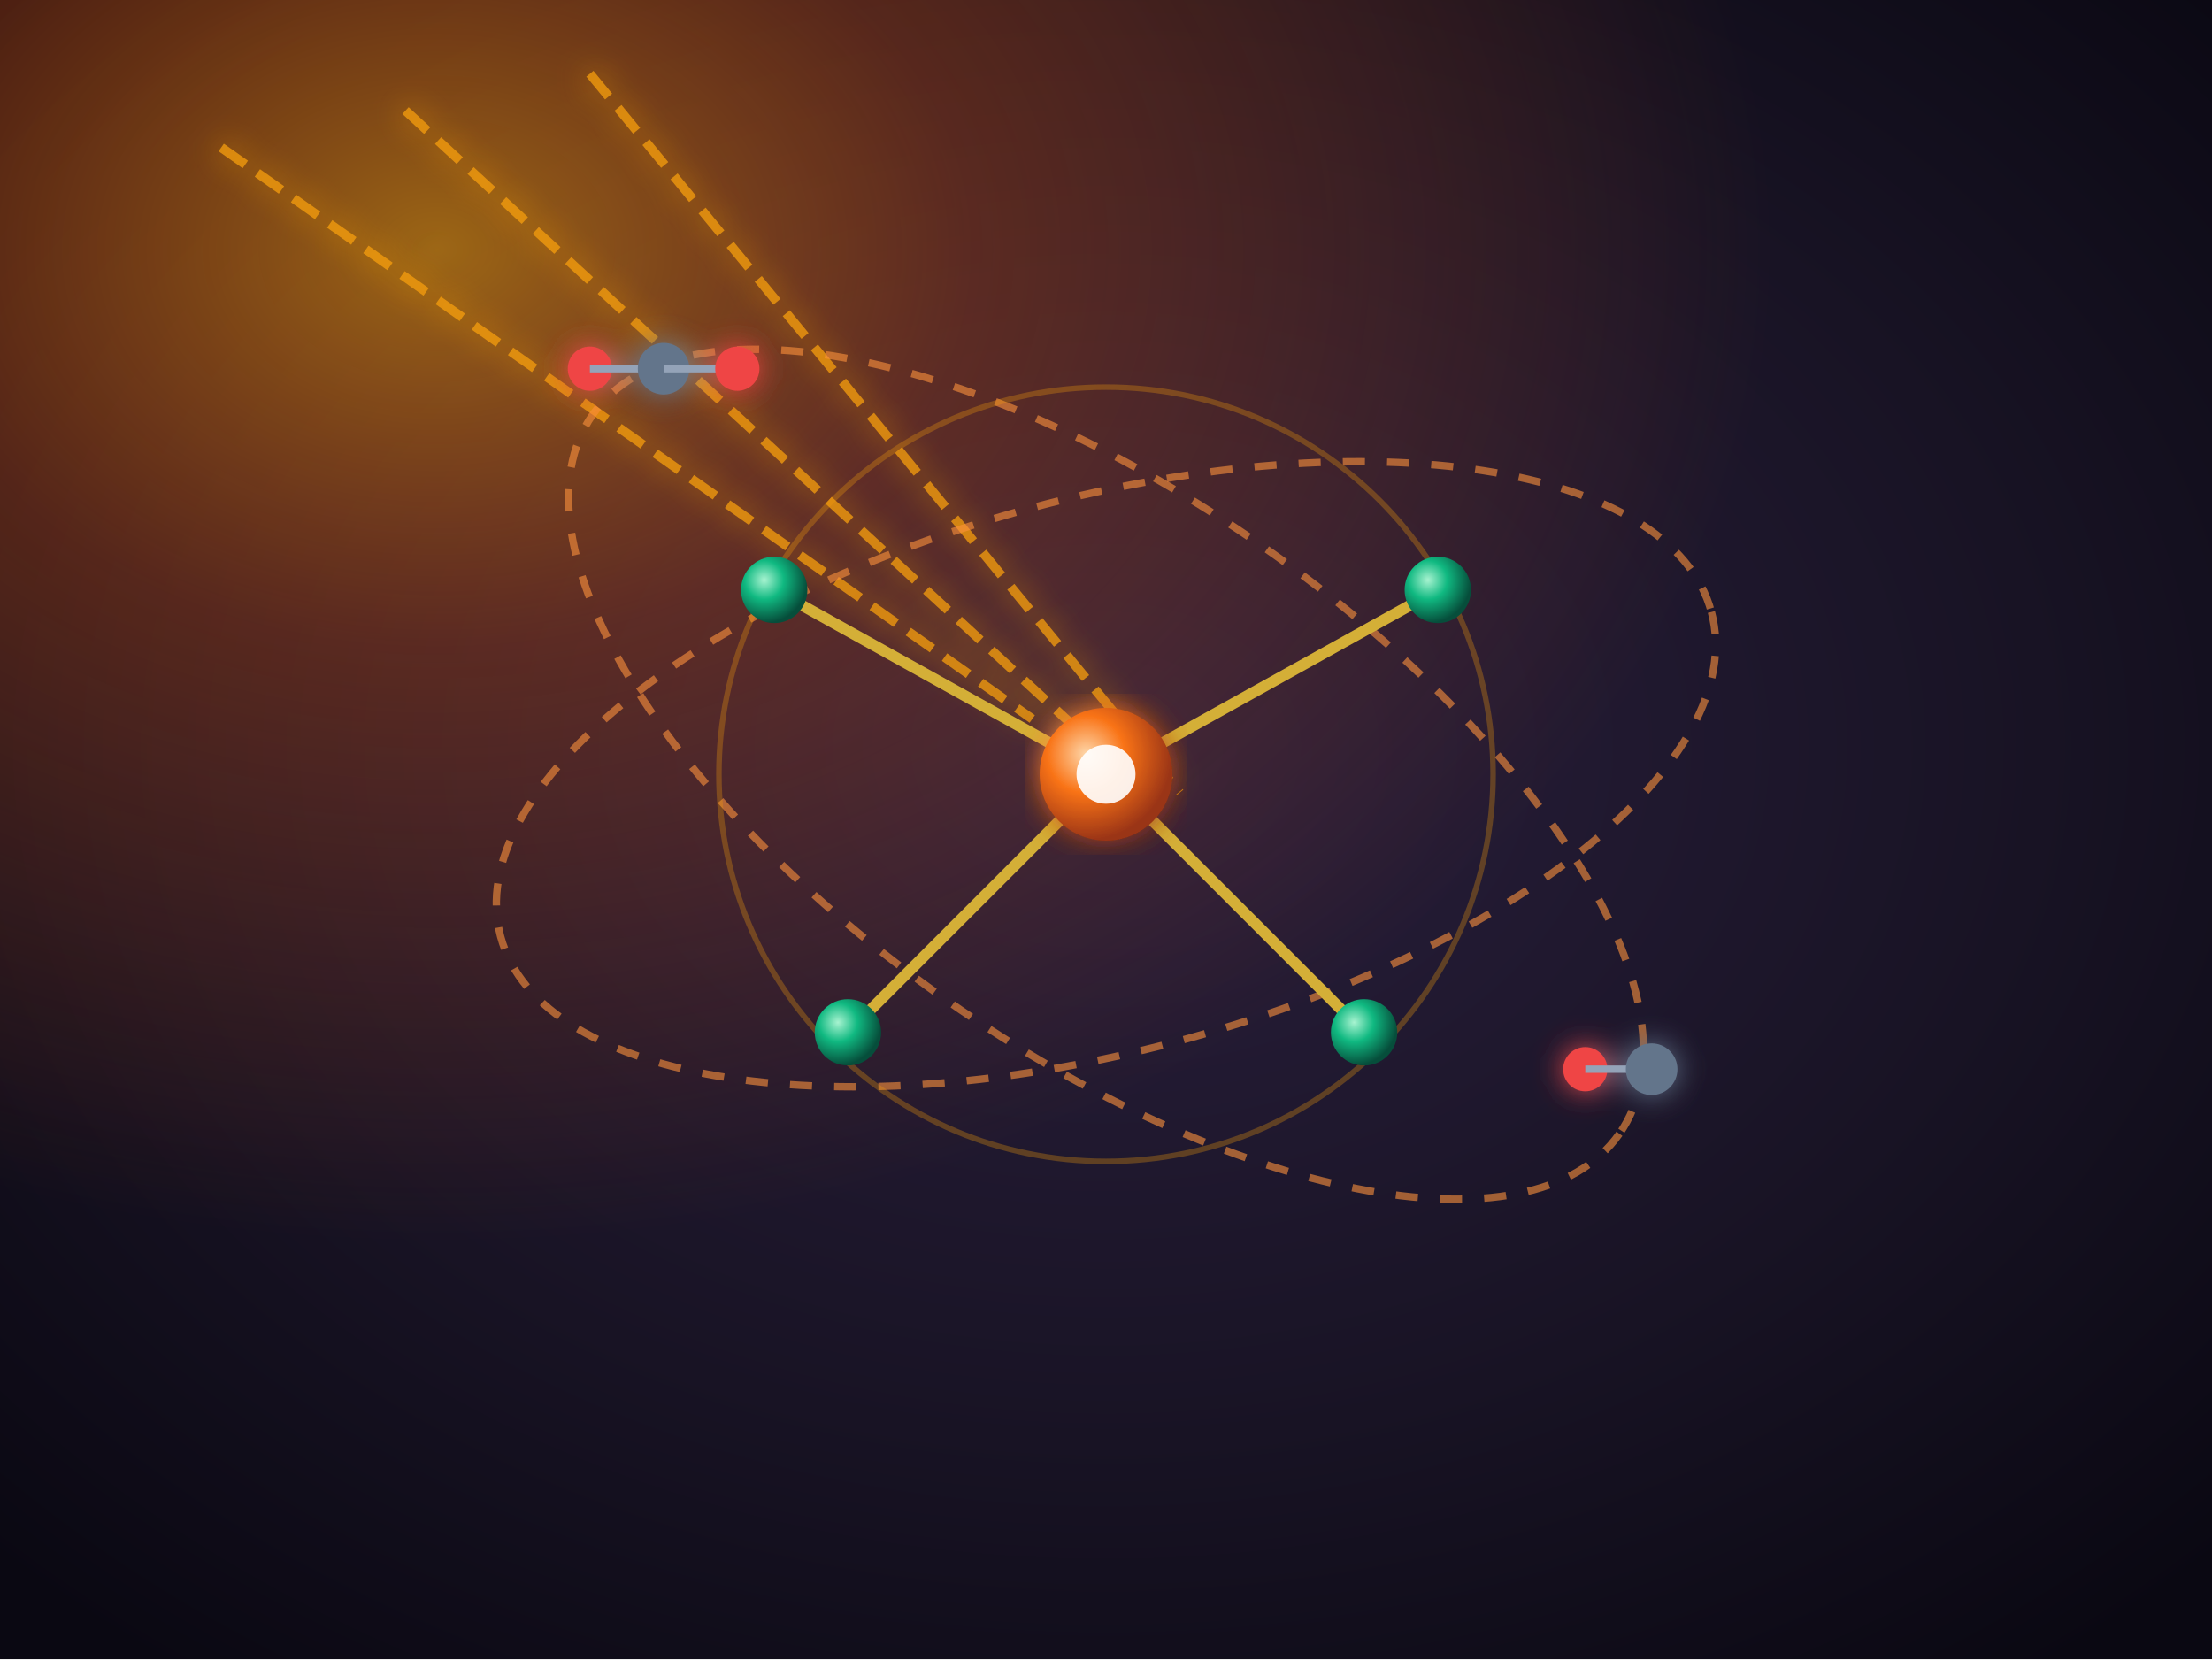
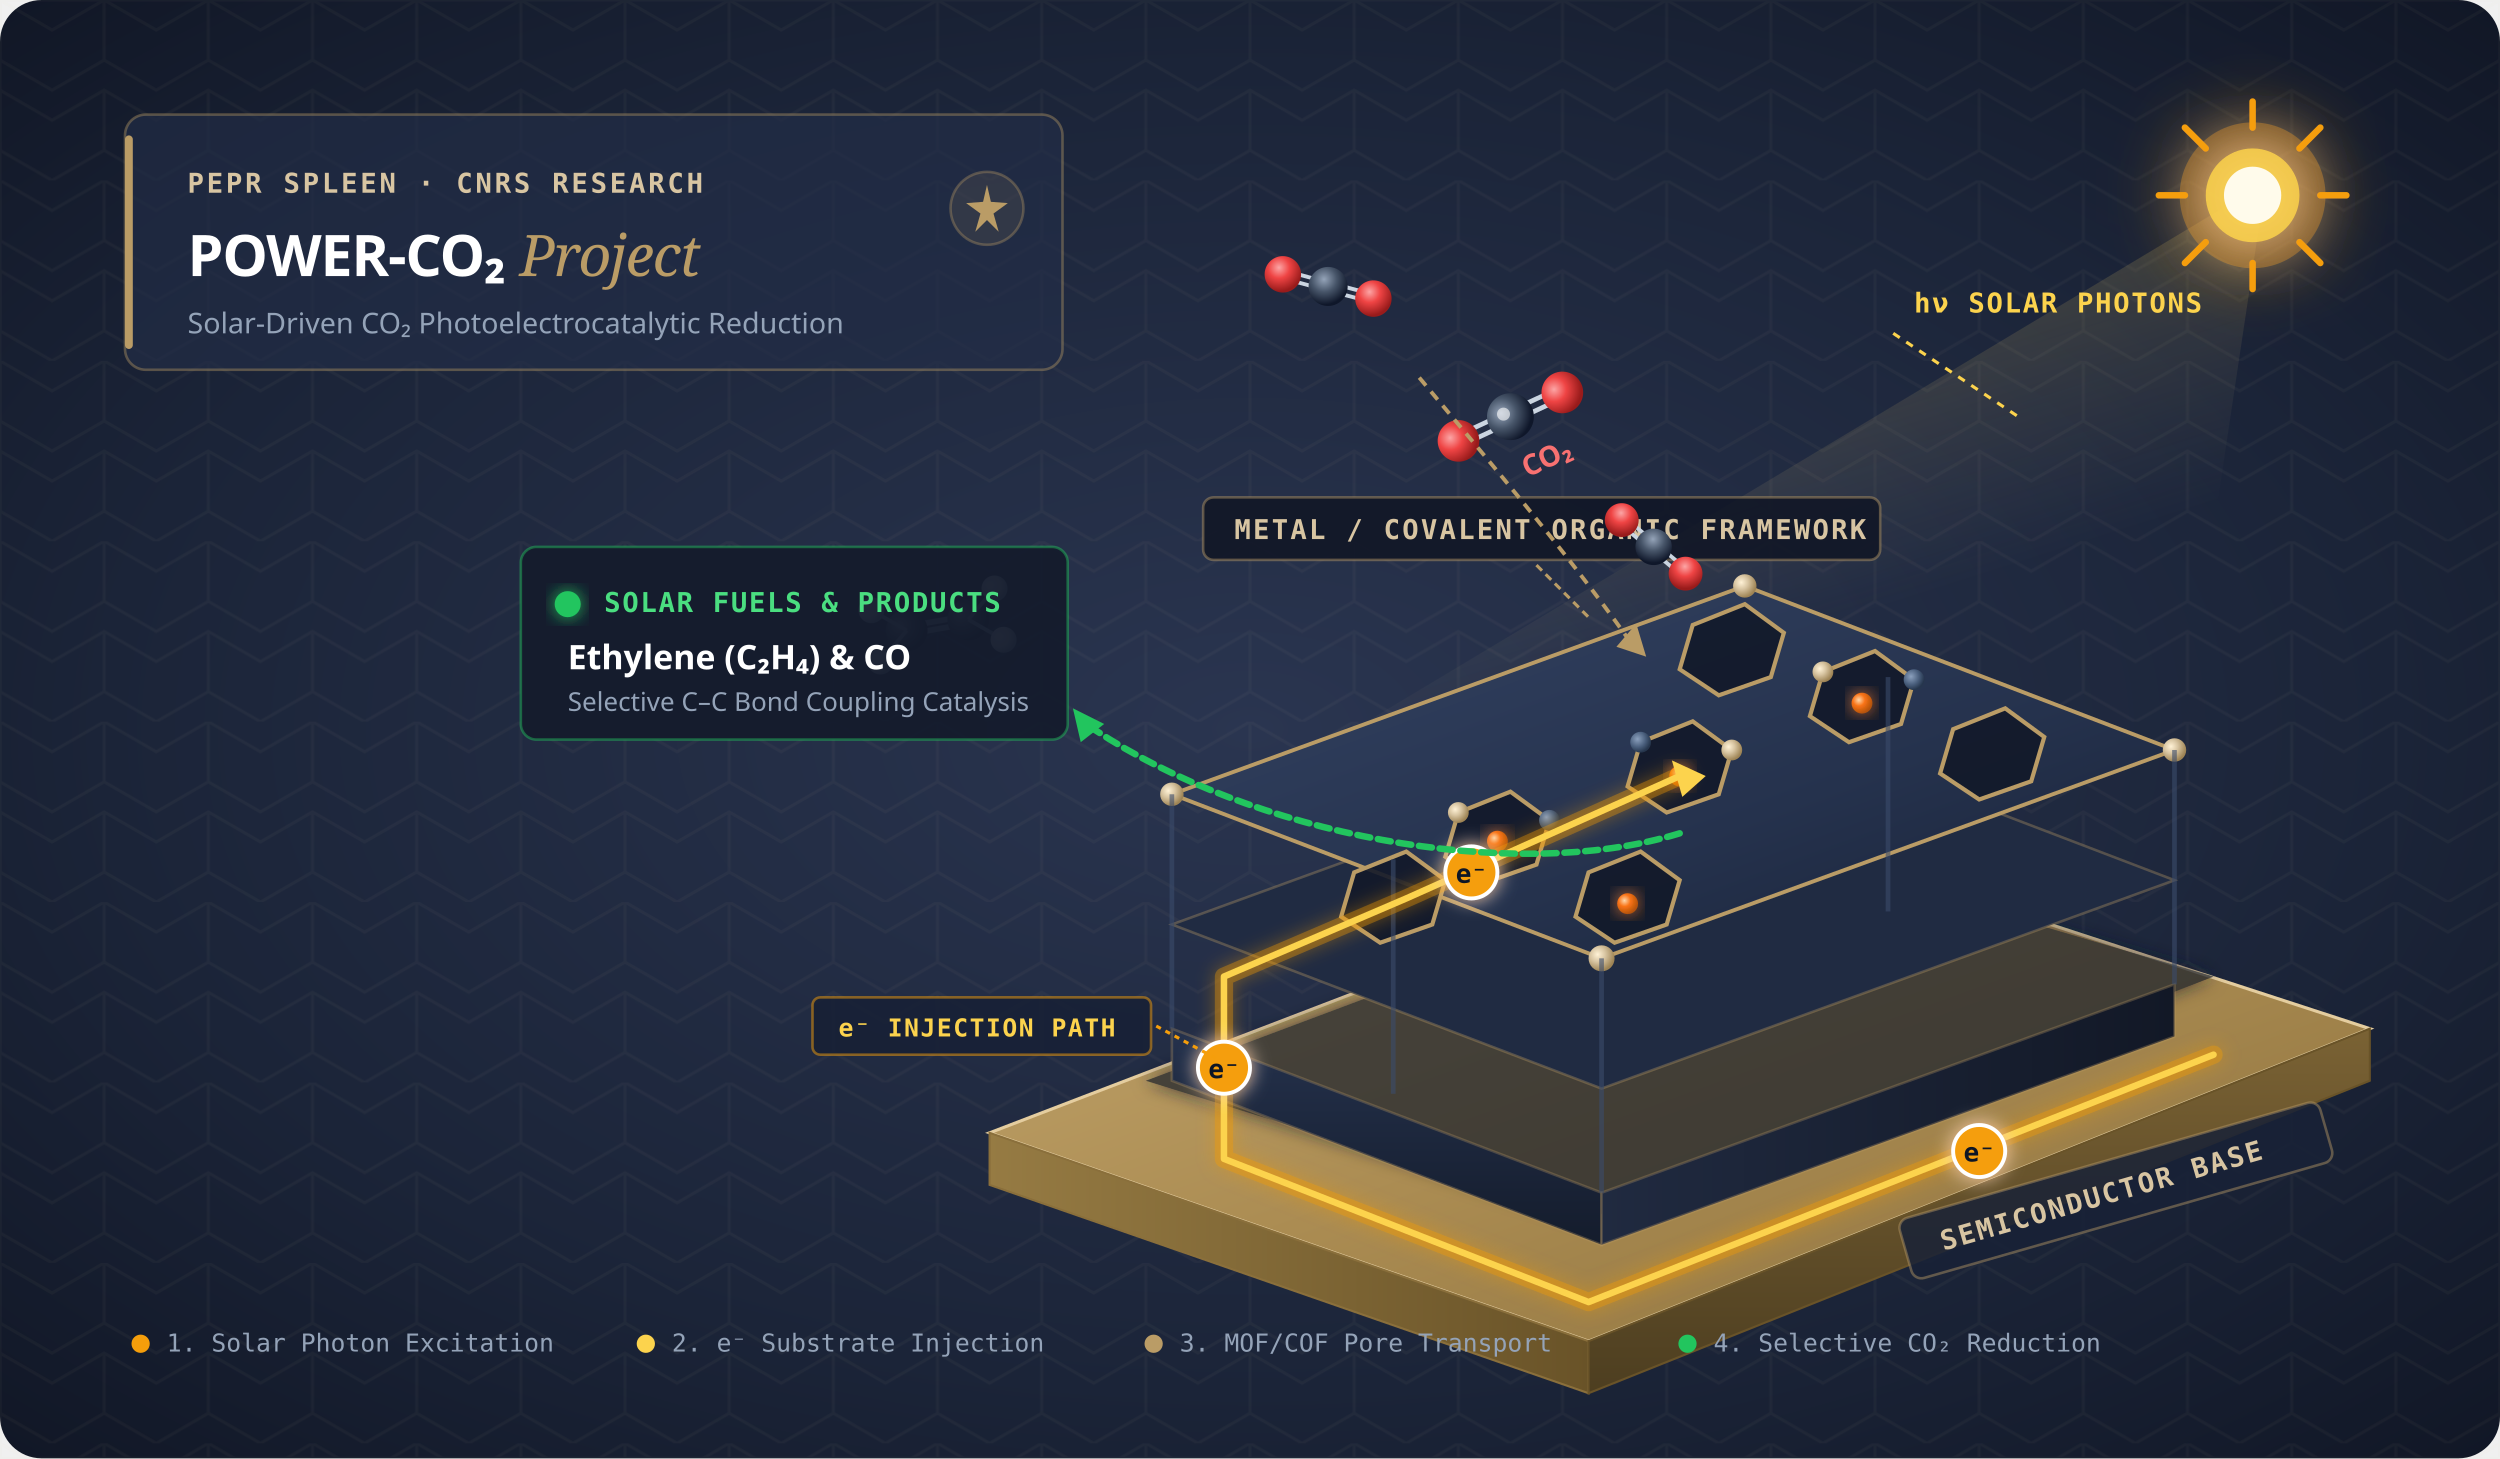
- <svg xmlns="http://www.w3.org/2000/svg" viewBox="0 0 600 450" width="100%" height="100%">
+ <svg xmlns="http://www.w3.org/2000/svg" viewBox="0 0 960 560" width="100%" height="100%" fill="none">
  <defs>
-     <radialGradient id="bgGrad2" cx="50%" cy="45%" r="70%">
-       <stop offset="0%" stop-color="#2a1f3d" />
-       <stop offset="60%" stop-color="#181324" />
-       <stop offset="100%" stop-color="#0a0812" />
-     </radialGradient>
-     <radialGradient id="sunGlow" cx="20%" cy="15%" r="60%">
-       <stop offset="0%" stop-color="#f59e0b" stop-opacity="0.6" />
-       <stop offset="40%" stop-color="#ea580c" stop-opacity="0.3" />
-       <stop offset="100%" stop-color="#ea580c" stop-opacity="0" />
-     </radialGradient>
-     <radialGradient id="catalystCore" cx="35%" cy="35%" r="65%">
-       <stop offset="0%" stop-color="#fed7aa" />
-       <stop offset="45%" stop-color="#f97316" />
-       <stop offset="100%" stop-color="#9a3412" />
-     </radialGradient>
-     <radialGradient id="tealNode" cx="35%" cy="35%" r="65%">
-       <stop offset="0%" stop-color="#a7f3d0" />
-       <stop offset="45%" stop-color="#10b981" />
-       <stop offset="100%" stop-color="#064e3b" />
-     </radialGradient>
-     <filter id="laserGlow">
-       <feGaussianBlur stdDeviation="4" result="blur" />
+     <radialGradient id="cardBgGrad" cx="50%" cy="50%" r="70%">
+       <stop offset="0%" stop-color="#2a3550" />
+       <stop offset="65%" stop-color="#1b2438" />
+       <stop offset="100%" stop-color="#111726" />
+     </radialGradient>
+     <linearGradient id="solarRayGrad" x1="0%" y1="0%" x2="45%" y2="85%">
+       <stop offset="0%" stop-color="#f59e0b" stop-opacity="0.45" />
+       <stop offset="35%" stop-color="#fcd34d" stop-opacity="0.22" />
+       <stop offset="100%" stop-color="#d8c5a2" stop-opacity="0" />
+     </linearGradient>
+     <linearGradient id="semiconductorTop" x1="0%" y1="0%" x2="100%" y2="100%">
+       <stop offset="0%" stop-color="#c5a870" />
+       <stop offset="50%" stop-color="#ab8c52" />
+       <stop offset="100%" stop-color="#8a6f3b" />
+     </linearGradient>
+     <linearGradient id="semiconductorSide" x1="0%" y1="0%" x2="0%" y2="100%">
+       <stop offset="0%" stop-color="#7a6234" />
+       <stop offset="100%" stop-color="#4d3e20" />
+     </linearGradient>
+     <linearGradient id="semiconductorFront" x1="0%" y1="0%" x2="100%" y2="0%">
+       <stop offset="0%" stop-color="#967b43" />
+       <stop offset="100%" stop-color="#695328" />
+     </linearGradient>
+     <linearGradient id="frameworkTopGrad" x1="0%" y1="0%" x2="100%" y2="100%">
+       <stop offset="0%" stop-color="#344363" />
+       <stop offset="60%" stop-color="#25324d" />
+       <stop offset="100%" stop-color="#182136" />
+     </linearGradient>
+     <linearGradient id="frameworkFrontGrad" x1="0%" y1="0%" x2="0%" y2="100%">
+       <stop offset="0%" stop-color="#25324d" />
+       <stop offset="100%" stop-color="#141c2c" />
+     </linearGradient>
+     <linearGradient id="frameworkSideGrad" x1="0%" y1="0%" x2="100%" y2="0%">
+       <stop offset="0%" stop-color="#202a40" />
+       <stop offset="100%" stop-color="#121826" />
+     </linearGradient>
+     <filter id="glow" x="-30%" y="-30%" width="160%" height="160%">
+       <feGaussianBlur stdDeviation="3.5" result="blur" />
      <feMerge>
        <feMergeNode in="blur" />
        <feMergeNode in="SourceGraphic" />
      </feMerge>
    </filter>
+     <filter id="sunGlow" x="-50%" y="-50%" width="200%" height="200%">
+       <feGaussianBlur stdDeviation="12" result="blur" />
+       <feMerge>
+         <feMergeNode in="blur" />
+         <feMergeNode in="SourceGraphic" />
+       </feMerge>
+     </filter>
+     <radialGradient id="goldNode" cx="35%" cy="35%" r="65%">
+       <stop offset="0%" stop-color="#fff2d6" />
+       <stop offset="45%" stop-color="#d8c5a2" />
+       <stop offset="100%" stop-color="#9e8455" />
+     </radialGradient>
+     <radialGradient id="slateNode" cx="35%" cy="35%" r="65%">
+       <stop offset="0%" stop-color="#8ba0bd" />
+       <stop offset="60%" stop-color="#4a5f7d" />
+       <stop offset="100%" stop-color="#26364d" />
+     </radialGradient>
+     <radialGradient id="catalystActiveSite" cx="35%" cy="35%" r="65%">
+       <stop offset="0%" stop-color="#fed7aa" />
+       <stop offset="45%" stop-color="#f97316" />
+       <stop offset="100%" stop-color="#b45309" />
+     </radialGradient>
+     <radialGradient id="oxygenAtom" cx="35%" cy="35%" r="65%">
+       <stop offset="0%" stop-color="#fca5a5" />
+       <stop offset="45%" stop-color="#ef4444" />
+       <stop offset="100%" stop-color="#991b1b" />
+     </radialGradient>
+     <radialGradient id="carbonAtom" cx="35%" cy="35%" r="65%">
+       <stop offset="0%" stop-color="#94a3b8" />
+       <stop offset="50%" stop-color="#475569" />
+       <stop offset="100%" stop-color="#0f172a" />
+     </radialGradient>
+     <radialGradient id="hydrogenAtom" cx="35%" cy="35%" r="65%">
+       <stop offset="0%" stop-color="#ffffff" />
+       <stop offset="60%" stop-color="#e2e8f0" />
+       <stop offset="100%" stop-color="#94a3b8" />
+     </radialGradient>
  </defs>
-   <rect width="100%" height="100%" fill="url(#bgGrad2)" />
-   <rect width="100%" height="100%" fill="url(#sunGlow)" />
-   <g stroke="#f59e0b" stroke-width="2.5" stroke-dasharray="8 4" stroke-opacity="0.75" filter="url(#laserGlow)">
-     <line x1="60" y1="40" x2="280" y2="195" />
-     <line x1="110" y1="30" x2="300" y2="205" />
-     <line x1="160" y1="20" x2="320" y2="215" />
-   </g>
-   <g stroke="#fb923c" stroke-width="2" stroke-opacity="0.6" fill="none">
-     <ellipse cx="300" cy="210" rx="170" ry="75" stroke-dasharray="6 6" transform="rotate(-15 300 210)" />
-     <ellipse cx="300" cy="210" rx="170" ry="75" stroke-dasharray="6 6" transform="rotate(35 300 210)" />
-     <circle cx="300" cy="210" r="105" stroke="#f59e0b" stroke-opacity="0.3" stroke-width="1.5" />
-   </g>
-   <g stroke="#d4af37" stroke-width="3" stroke-linecap="round">
-     <line x1="300" y1="210" x2="210" y2="160" />
-     <line x1="300" y1="210" x2="390" y2="160" />
-     <line x1="300" y1="210" x2="230" y2="280" />
-     <line x1="300" y1="210" x2="370" y2="280" />
-   </g>
-   <circle cx="300" cy="210" r="18" fill="url(#catalystCore)" filter="url(#laserGlow)" />
-   <circle cx="300" cy="210" r="8" fill="#ffffff" fill-opacity="0.9" />
-   <circle cx="210" cy="160" r="9" fill="url(#tealNode)" />
-   <circle cx="390" cy="160" r="9" fill="url(#tealNode)" />
-   <circle cx="230" cy="280" r="9" fill="url(#tealNode)" />
-   <circle cx="370" cy="280" r="9" fill="url(#tealNode)" />
-   <g filter="url(#laserGlow)">
-     <circle cx="160" cy="100" r="6" fill="#ef4444" />
-     <line x1="160" y1="100" x2="180" y2="100" stroke="#94a3b8" stroke-width="2" />
-     <circle cx="180" cy="100" r="7" fill="#64748b" />
-     <line x1="180" y1="100" x2="200" y2="100" stroke="#94a3b8" stroke-width="2" />
-     <circle cx="200" cy="100" r="6" fill="#ef4444" />
-     <circle cx="430" cy="290" r="6" fill="#ef4444" />
-     <line x1="430" y1="290" x2="448" y2="290" stroke="#94a3b8" stroke-width="2" />
-     <circle cx="448" cy="290" r="7" fill="#64748b" />
+   <rect width="100%" height="100%" rx="16" fill="url(#cardBgGrad)" />
+   <g opacity="0.04" stroke="#d8c5a2" stroke-width="1.2">
+     <pattern id="hexGrid" width="40" height="69.28" patternUnits="userSpaceOnUse">
+       <path d="M 40 0 L 20 11.55 L 0 0 L 0 23.09 L 20 34.64 L 40 23.09 Z M 0 34.64 L 20 46.19 L 40 34.64 L 40 57.74 L 20 69.28 L 0 57.74 Z" />
+     </pattern>
+     <rect width="100%" height="100%" fill="url(#hexGrid)" />
+   </g>
+   <g transform="translate(48, 44)">
+     <rect width="360" height="98" rx="8" fill="rgba(34, 45, 71, 0.65)" stroke="rgba(186, 156, 102, 0.40)" stroke-width="1" />
+     <rect x="0" y="8" width="3" height="82" rx="1.5" fill="#ba9c66" />
+     <text x="24" y="30" font-family="'Space Mono', monospace" font-size="10.5" font-weight="700" letter-spacing="0.1em" fill="#d8c5a2">PEPR SPLEEN · CNRS RESEARCH</text>
+     <text x="24" y="62" font-family="'Plus Jakarta Sans', sans-serif" font-size="22" font-weight="700" letter-spacing="-0.02em" fill="#ffffff">
+       POWER-CO₂ <tspan font-family="'Cormorant Garamond', Georgia, serif" font-weight="400" font-style="italic" fill="#ba9c66">Project</tspan>
+     </text>
+     <text x="24" y="84" font-family="'Plus Jakarta Sans', sans-serif" font-size="11" font-weight="500" fill="#94a3b8">
+       Solar-Driven CO₂ Photoelectrocatalytic Reduction
+     </text>
+     <g transform="translate(315, 20)">
+       <circle cx="16" cy="16" r="14" fill="rgba(186, 156, 102, 0.12)" stroke="rgba(186, 156, 102, 0.35)" stroke-width="1" />
+       <path d="M16 7 L17.5 13.5 L24 14 L18.5 18 L20.5 25 L16 20.5 L11.5 25 L13.5 18 L8 14 L14.5 13.5 Z" fill="#ba9c66" />
+     </g>
+   </g>
+   <polygon points="870 70, 520 280, 840 270" fill="url(#solarRayGrad)" />
+   <g transform="translate(865, 75)" filter="url(#sunGlow)">
+     <circle cx="0" cy="0" r="28" fill="#f59e0b" opacity="0.35" />
+     <circle cx="0" cy="0" r="18" fill="#fcd34d" opacity="0.85" />
+     <circle cx="0" cy="0" r="11" fill="#fffbeb" />
+     <g stroke="#f59e0b" stroke-width="2.5" stroke-linecap="round">
+       <line x1="0" y1="-26" x2="0" y2="-36" />
+       <line x1="0" y1="26" x2="0" y2="36" />
+       <line x1="-26" y1="0" x2="-36" y2="0" />
+       <line x1="26" y1="0" x2="36" y2="0" />
+       <line x1="-18" y1="-18" x2="-26" y2="-26" />
+       <line x1="18" y1="18" x2="26" y2="26" />
+       <line x1="-18" y1="18" x2="-26" y2="26" />
+       <line x1="18" y1="-18" x2="26" y2="-26" />
+     </g>
+   </g>
+   <g transform="translate(735, 120)">
+     <text x="0" y="0" font-family="'Space Mono', monospace" font-size="10.5" font-weight="700" fill="#fcd34d" letter-spacing="0.06em">hν SOLAR PHOTONS</text>
+     <path d="M-8 8 L40 40" stroke="#fcd34d" stroke-width="1.2" stroke-dasharray="3 3" />
+   </g>
+   <g id="semiconductor-base">
+     <polygon points="380 435, 680 320, 910 395, 610 515" fill="url(#semiconductorTop)" stroke="#e4cd9f" stroke-width="1.2" />
+     <polygon points="380 435, 610 515, 610 535, 380 455" fill="url(#semiconductorFront)" stroke="#8a6f3b" stroke-width="0.8" />
+     <polygon points="610 515, 910 395, 910 415, 610 535" fill="url(#semiconductorSide)" stroke="#695328" stroke-width="0.8" />
+     <g transform="translate(740, 480) rotate(-16)">
+       <rect x="-8" y="-14" width="168" height="24" rx="4" fill="rgba(24, 33, 54, 0.85)" stroke="rgba(186, 156, 102, 0.45)" stroke-width="1" />
+       <text x="6" y="2" font-family="'Space Mono', monospace" font-size="10.5" font-weight="700" letter-spacing="0.08em" fill="#d8c5a2">SEMICONDUCTOR BASE</text>
+     </g>
+   </g>
+   <g id="porous-framework-slab">
+     <polygon points="440 415, 680 325, 850 375, 610 468" fill="#141c2b" opacity="0.7" filter="url(#glow)" />
+     <polygon points="450 395, 615 458, 615 478, 450 415" fill="url(#frameworkFrontGrad)" stroke="rgba(186, 156, 102, 0.3)" stroke-width="1" />
+     <polygon points="615 458, 835 378, 835 398, 615 478" fill="url(#frameworkSideGrad)" stroke="rgba(186, 156, 102, 0.3)" stroke-width="1" />
+     <polygon points="450 355, 615 418, 835 338, 670 275" fill="#202b42" stroke="rgba(186, 156, 102, 0.35)" stroke-width="1" />
+     <polygon points="450 305, 615 368, 835 288, 670 225" fill="url(#frameworkTopGrad)" stroke="#ba9c66" stroke-width="1.5" />
+     <g stroke="#ba9c66" stroke-width="1.6" fill="rgba(18, 25, 41, 0.9)">
+       <polygon points="630 285, 650 277, 665 288, 660 305, 640 312, 625 302" />
+       <polygon points="560 312, 580 304, 595 315, 590 332, 570 339, 555 329" />
+       <polygon points="700 258, 720 250, 735 261, 730 278, 710 285, 695 275" />
+       <polygon points="610 335, 630 327, 645 338, 640 355, 620 362, 605 352" />
+       <polygon points="650 240, 670 232, 685 243, 680 260, 660 267, 645 257" />
+       <polygon points="520 335, 540 327, 555 338, 550 355, 530 362, 515 352" />
+       <polygon points="750 280, 770 272, 785 283, 780 300, 760 307, 745 297" />
+     </g>
+     <g>
+       <circle cx="450" cy="305" r="4.5" fill="url(#goldNode)" />
+       <circle cx="615" cy="368" r="5" fill="url(#goldNode)" />
+       <circle cx="835" cy="288" r="4.5" fill="url(#goldNode)" />
+       <circle cx="670" cy="225" r="4.5" fill="url(#goldNode)" />
+       <circle cx="630" cy="285" r="4" fill="url(#slateNode)" />
+       <circle cx="665" cy="288" r="4" fill="url(#goldNode)" />
+       <circle cx="560" cy="312" r="4" fill="url(#goldNode)" />
+       <circle cx="595" cy="315" r="4" fill="url(#slateNode)" />
+       <circle cx="700" cy="258" r="4" fill="url(#goldNode)" />
+       <circle cx="735" cy="261" r="4" fill="url(#slateNode)" />
+       <circle cx="645" cy="298" r="4" fill="url(#catalystActiveSite)" filter="url(#glow)" />
+       <circle cx="575" cy="323" r="4" fill="url(#catalystActiveSite)" filter="url(#glow)" />
+       <circle cx="715" cy="270" r="4" fill="url(#catalystActiveSite)" filter="url(#glow)" />
+       <circle cx="625" cy="347" r="4" fill="url(#catalystActiveSite)" filter="url(#glow)" />
+     </g>
+     <g stroke="#3a4b6b" stroke-width="1.8" opacity="0.6">
+       <line x1="450" y1="305" x2="450" y2="395" />
+       <line x1="615" y1="368" x2="615" y2="458" />
+       <line x1="835" y1="288" x2="835" y2="378" />
+       <line x1="535" y1="330" x2="535" y2="420" />
+       <line x1="725" y1="260" x2="725" y2="350" />
+     </g>
+     <g transform="translate(470, 205)">
+       <rect x="-8" y="-14" width="260" height="24" rx="4" fill="rgba(17, 23, 38, 0.90)" stroke="rgba(186, 156, 102, 0.45)" stroke-width="1" />
+       <text x="4" y="2" font-family="'Space Mono', monospace" font-size="10.5" font-weight="700" letter-spacing="0.08em" fill="#d8c5a2">METAL / COVALENT ORGANIC FRAMEWORK</text>
+       <path d="M120 12 L140 32" stroke="#ba9c66" stroke-width="1.2" stroke-dasharray="3 2" />
+     </g>
+   </g>
+   <g id="electron-pathway">
+     <path d="M 850 405 L 610 500 L 470 445 L 470 375 L 540 345 L 645 298" fill="none" stroke="#f59e0b" stroke-width="7" stroke-opacity="0.35" stroke-linecap="round" stroke-linejoin="round" filter="url(#glow)" />
+     <path d="M 850 405 L 610 500 L 470 445 L 470 375 L 540 345 L 645 298" fill="none" stroke="#fcd34d" stroke-width="2.5" stroke-linecap="round" stroke-linejoin="round" />
+     <polygon points="642 292, 655 298, 646 306" fill="#fcd34d" />
+     <g filter="url(#glow)">
+       <g transform="translate(760, 442)">
+         <circle cx="0" cy="0" r="10" fill="#f59e0b" stroke="#ffffff" stroke-width="1.5" />
+         <text x="-6" y="4" font-family="'Space Mono', monospace" font-size="10" font-weight="700" fill="#111726">e⁻</text>
+       </g>
+       <g transform="translate(470, 410)">
+         <circle cx="0" cy="0" r="10" fill="#f59e0b" stroke="#ffffff" stroke-width="1.5" />
+         <text x="-6" y="4" font-family="'Space Mono', monospace" font-size="10" font-weight="700" fill="#111726">e⁻</text>
+       </g>
+       <g transform="translate(565, 335)">
+         <circle cx="0" cy="0" r="10" fill="#f59e0b" stroke="#ffffff" stroke-width="1.5" />
+         <text x="-6" y="4" font-family="'Space Mono', monospace" font-size="10" font-weight="700" fill="#111726">e⁻</text>
+       </g>
+     </g>
+     <g transform="translate(320, 395)">
+       <rect x="-8" y="-12" width="130" height="22" rx="3" fill="rgba(24, 33, 54, 0.9)" stroke="rgba(245, 158, 11, 0.5)" stroke-width="1" />
+       <text x="2" y="3" font-family="'Space Mono', monospace" font-size="9.5" font-weight="700" fill="#fcd34d" letter-spacing="0.06em">e⁻ INJECTION PATH</text>
+       <line x1="124" y1="-1" x2="148" y2="12" stroke="#f59e0b" stroke-width="1.2" stroke-dasharray="2 2" />
+     </g>
+   </g>
+   <g id="co2-molecules">
+     <g transform="translate(580, 160) rotate(-25)">
+       <line x1="-16" y1="-2" x2="16" y2="-2" stroke="#cbd5e1" stroke-width="1.8" />
+       <line x1="-16" y1="2" x2="16" y2="2" stroke="#cbd5e1" stroke-width="1.8" />
+       <circle cx="0" cy="0" r="9" fill="url(#carbonAtom)" />
+       <circle cx="-2" cy="-2" r="2.5" fill="#ffffff" opacity="0.6" />
+       <circle cx="-22" cy="0" r="8" fill="url(#oxygenAtom)" />
+       <circle cx="22" cy="0" r="8" fill="url(#oxygenAtom)" />
+       <text x="-4" y="24" font-family="'Plus Jakarta Sans', sans-serif" font-size="11" font-weight="700" fill="#f87171">CO₂</text>
+     </g>
+     <g transform="translate(510, 110) rotate(15)">
+       <line x1="-14" y1="-1.5" x2="14" y2="-1.5" stroke="#cbd5e1" stroke-width="1.5" />
+       <line x1="-14" y1="1.5" x2="14" y2="1.5" stroke="#cbd5e1" stroke-width="1.5" />
+       <circle cx="0" cy="0" r="7.5" fill="url(#carbonAtom)" />
+       <circle cx="-18" cy="0" r="7" fill="url(#oxygenAtom)" />
+       <circle cx="18" cy="0" r="7" fill="url(#oxygenAtom)" />
+     </g>
+     <g transform="translate(635, 210) rotate(40)">
+       <line x1="-14" y1="-1.5" x2="14" y2="-1.5" stroke="#cbd5e1" stroke-width="1.5" />
+       <line x1="-14" y1="1.5" x2="14" y2="1.5" stroke="#cbd5e1" stroke-width="1.5" />
+       <circle cx="0" cy="0" r="7" fill="url(#carbonAtom)" />
+       <circle cx="-16" cy="0" r="6.5" fill="url(#oxygenAtom)" />
+       <circle cx="16" cy="0" r="6.5" fill="url(#oxygenAtom)" />
+     </g>
+     <g stroke="#ba9c66" stroke-width="1.5" fill="none">
+       <path d="M 545 145 C 570 175, 600 210, 625 245" stroke-dasharray="4 3" />
+       <polygon points="622 248, 631 251, 628 241" fill="#ba9c66" />
+     </g>
+   </g>
+   <g id="fuel-products">
+     <path d="M 645 320 C 580 340, 480 320, 420 280" fill="none" stroke="#22c55e" stroke-width="2.5" stroke-dasharray="5 3" stroke-linecap="round" />
+     <polygon points="415 285, 412 272, 424 278" fill="#22c55e" />
+     <g transform="translate(360, 240) rotate(-10)">
+       <line x1="-12" y1="-1.5" x2="12" y2="-1.5" stroke="#94a3b8" stroke-width="2.2" />
+       <line x1="-12" y1="1.5" x2="12" y2="1.5" stroke="#94a3b8" stroke-width="2.2" />
+       <circle cx="-12" cy="0" r="8" fill="url(#carbonAtom)" />
+       <circle cx="12" cy="0" r="8" fill="url(#carbonAtom)" />
+       <line x1="-12" y1="0" x2="-24" y2="-10" stroke="#94a3b8" stroke-width="1.5" />
+       <line x1="-12" y1="0" x2="-24" y2="10" stroke="#94a3b8" stroke-width="1.5" />
+       <circle cx="-24" cy="-10" r="5" fill="url(#hydrogenAtom)" />
+       <circle cx="-24" cy="10" r="5" fill="url(#hydrogenAtom)" />
+       <line x1="12" y1="0" x2="24" y2="-10" stroke="#94a3b8" stroke-width="1.5" />
+       <line x1="12" y1="0" x2="24" y2="10" stroke="#94a3b8" stroke-width="1.5" />
+       <circle cx="24" cy="-10" r="5" fill="url(#hydrogenAtom)" />
+       <circle cx="24" cy="10" r="5" fill="url(#hydrogenAtom)" />
+     </g>
+     <g transform="translate(200, 210)">
+       <rect width="210" height="74" rx="6" fill="rgba(20, 28, 45, 0.95)" stroke="rgba(34, 197, 94, 0.45)" stroke-width="1" />
+       <circle cx="18" cy="22" r="5" fill="#22c55e" filter="url(#glow)" />
+       <text x="32" y="25" font-family="'Space Mono', monospace" font-size="10.5" font-weight="700" fill="#4ade80" letter-spacing="0.06em">SOLAR FUELS &amp; PRODUCTS</text>
+       <text x="18" y="47" font-family="'Plus Jakarta Sans', sans-serif" font-size="13" font-weight="700" fill="#ffffff">
+         Ethylene (C₂H₄) &amp; CO
+       </text>
+       <text x="18" y="63" font-family="'Plus Jakarta Sans', sans-serif" font-size="10" font-weight="500" fill="#94a3b8">
+         Selective C–C Bond Coupling Catalysis
+       </text>
+     </g>
+   </g>
+   <g transform="translate(48, 510)">
+     <g font-family="'Space Mono', monospace" font-size="9.5" fill="#94a3b8">
+       <circle cx="6" cy="6" r="3.5" fill="#f59e0b" />
+       <text x="16" y="9">1. Solar Photon Excitation</text>
+       <circle cx="200" cy="6" r="3.5" fill="#fcd34d" />
+       <text x="210" y="9">2. e⁻ Substrate Injection</text>
+       <circle cx="395" cy="6" r="3.5" fill="#ba9c66" />
+       <text x="405" y="9">3. MOF/COF Pore Transport</text>
+       <circle cx="600" cy="6" r="3.5" fill="#22c55e" />
+       <text x="610" y="9">4. Selective CO₂ Reduction</text>
+     </g>
  </g>
</svg>
